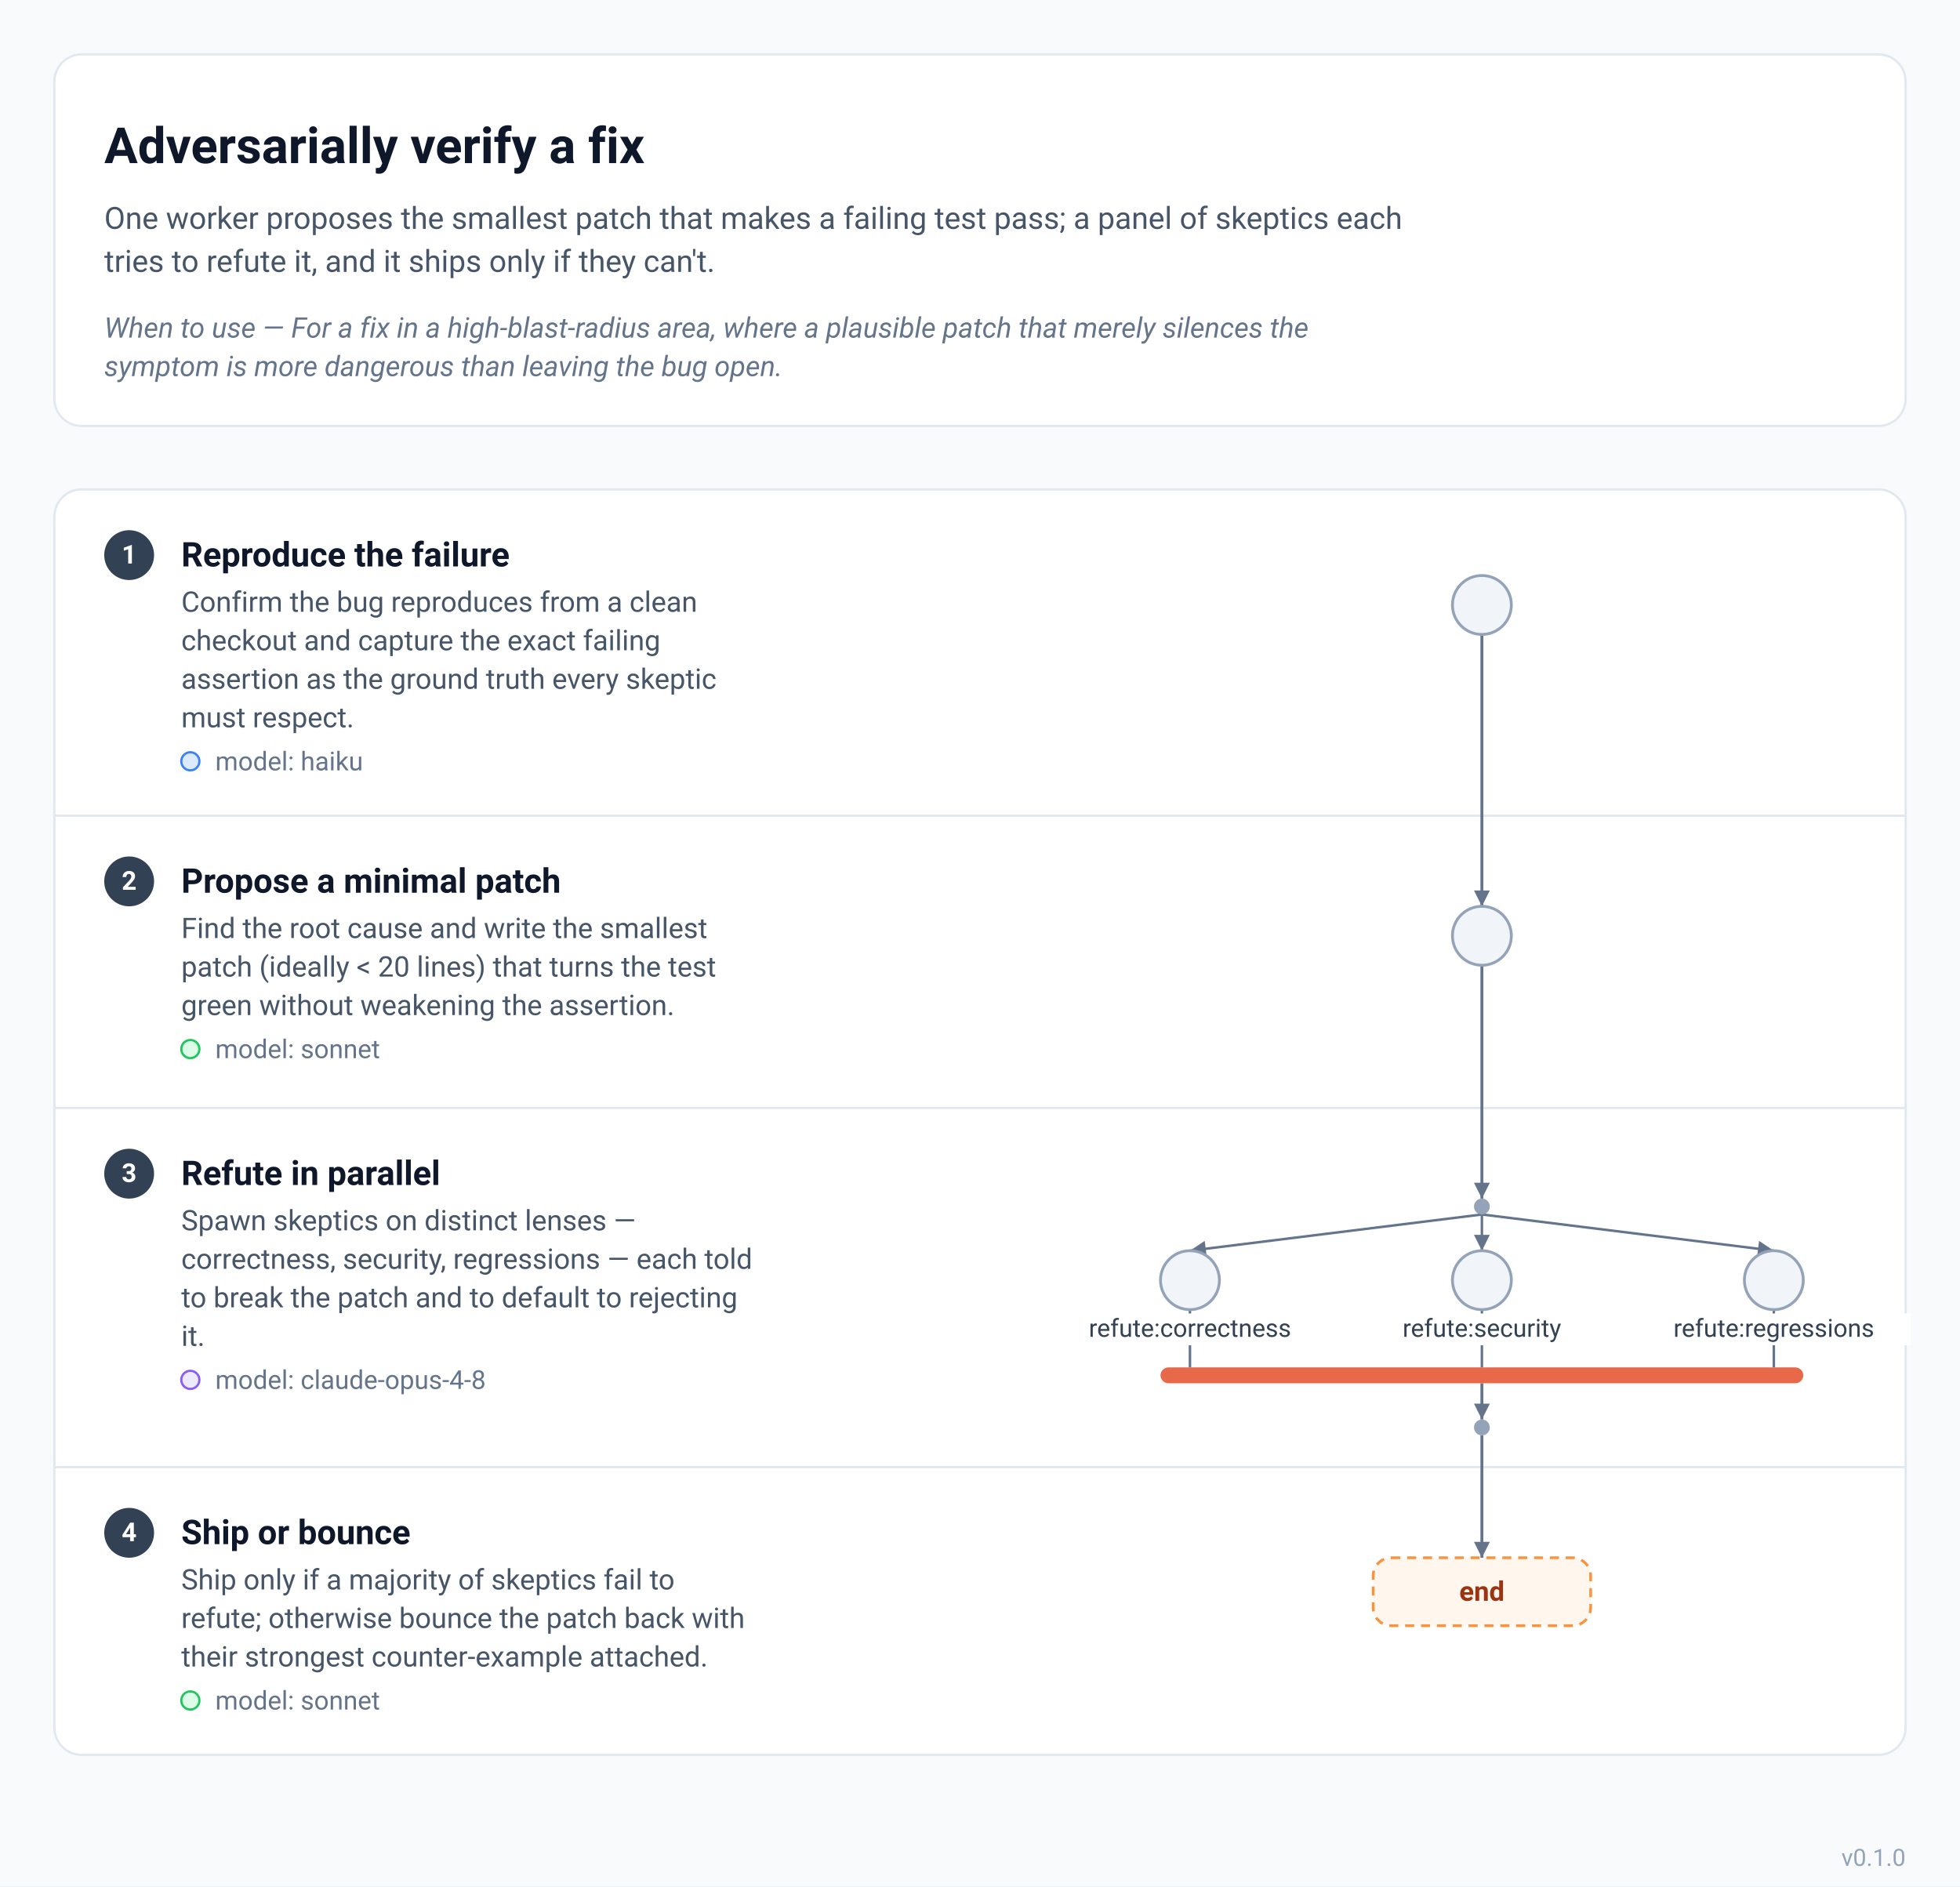
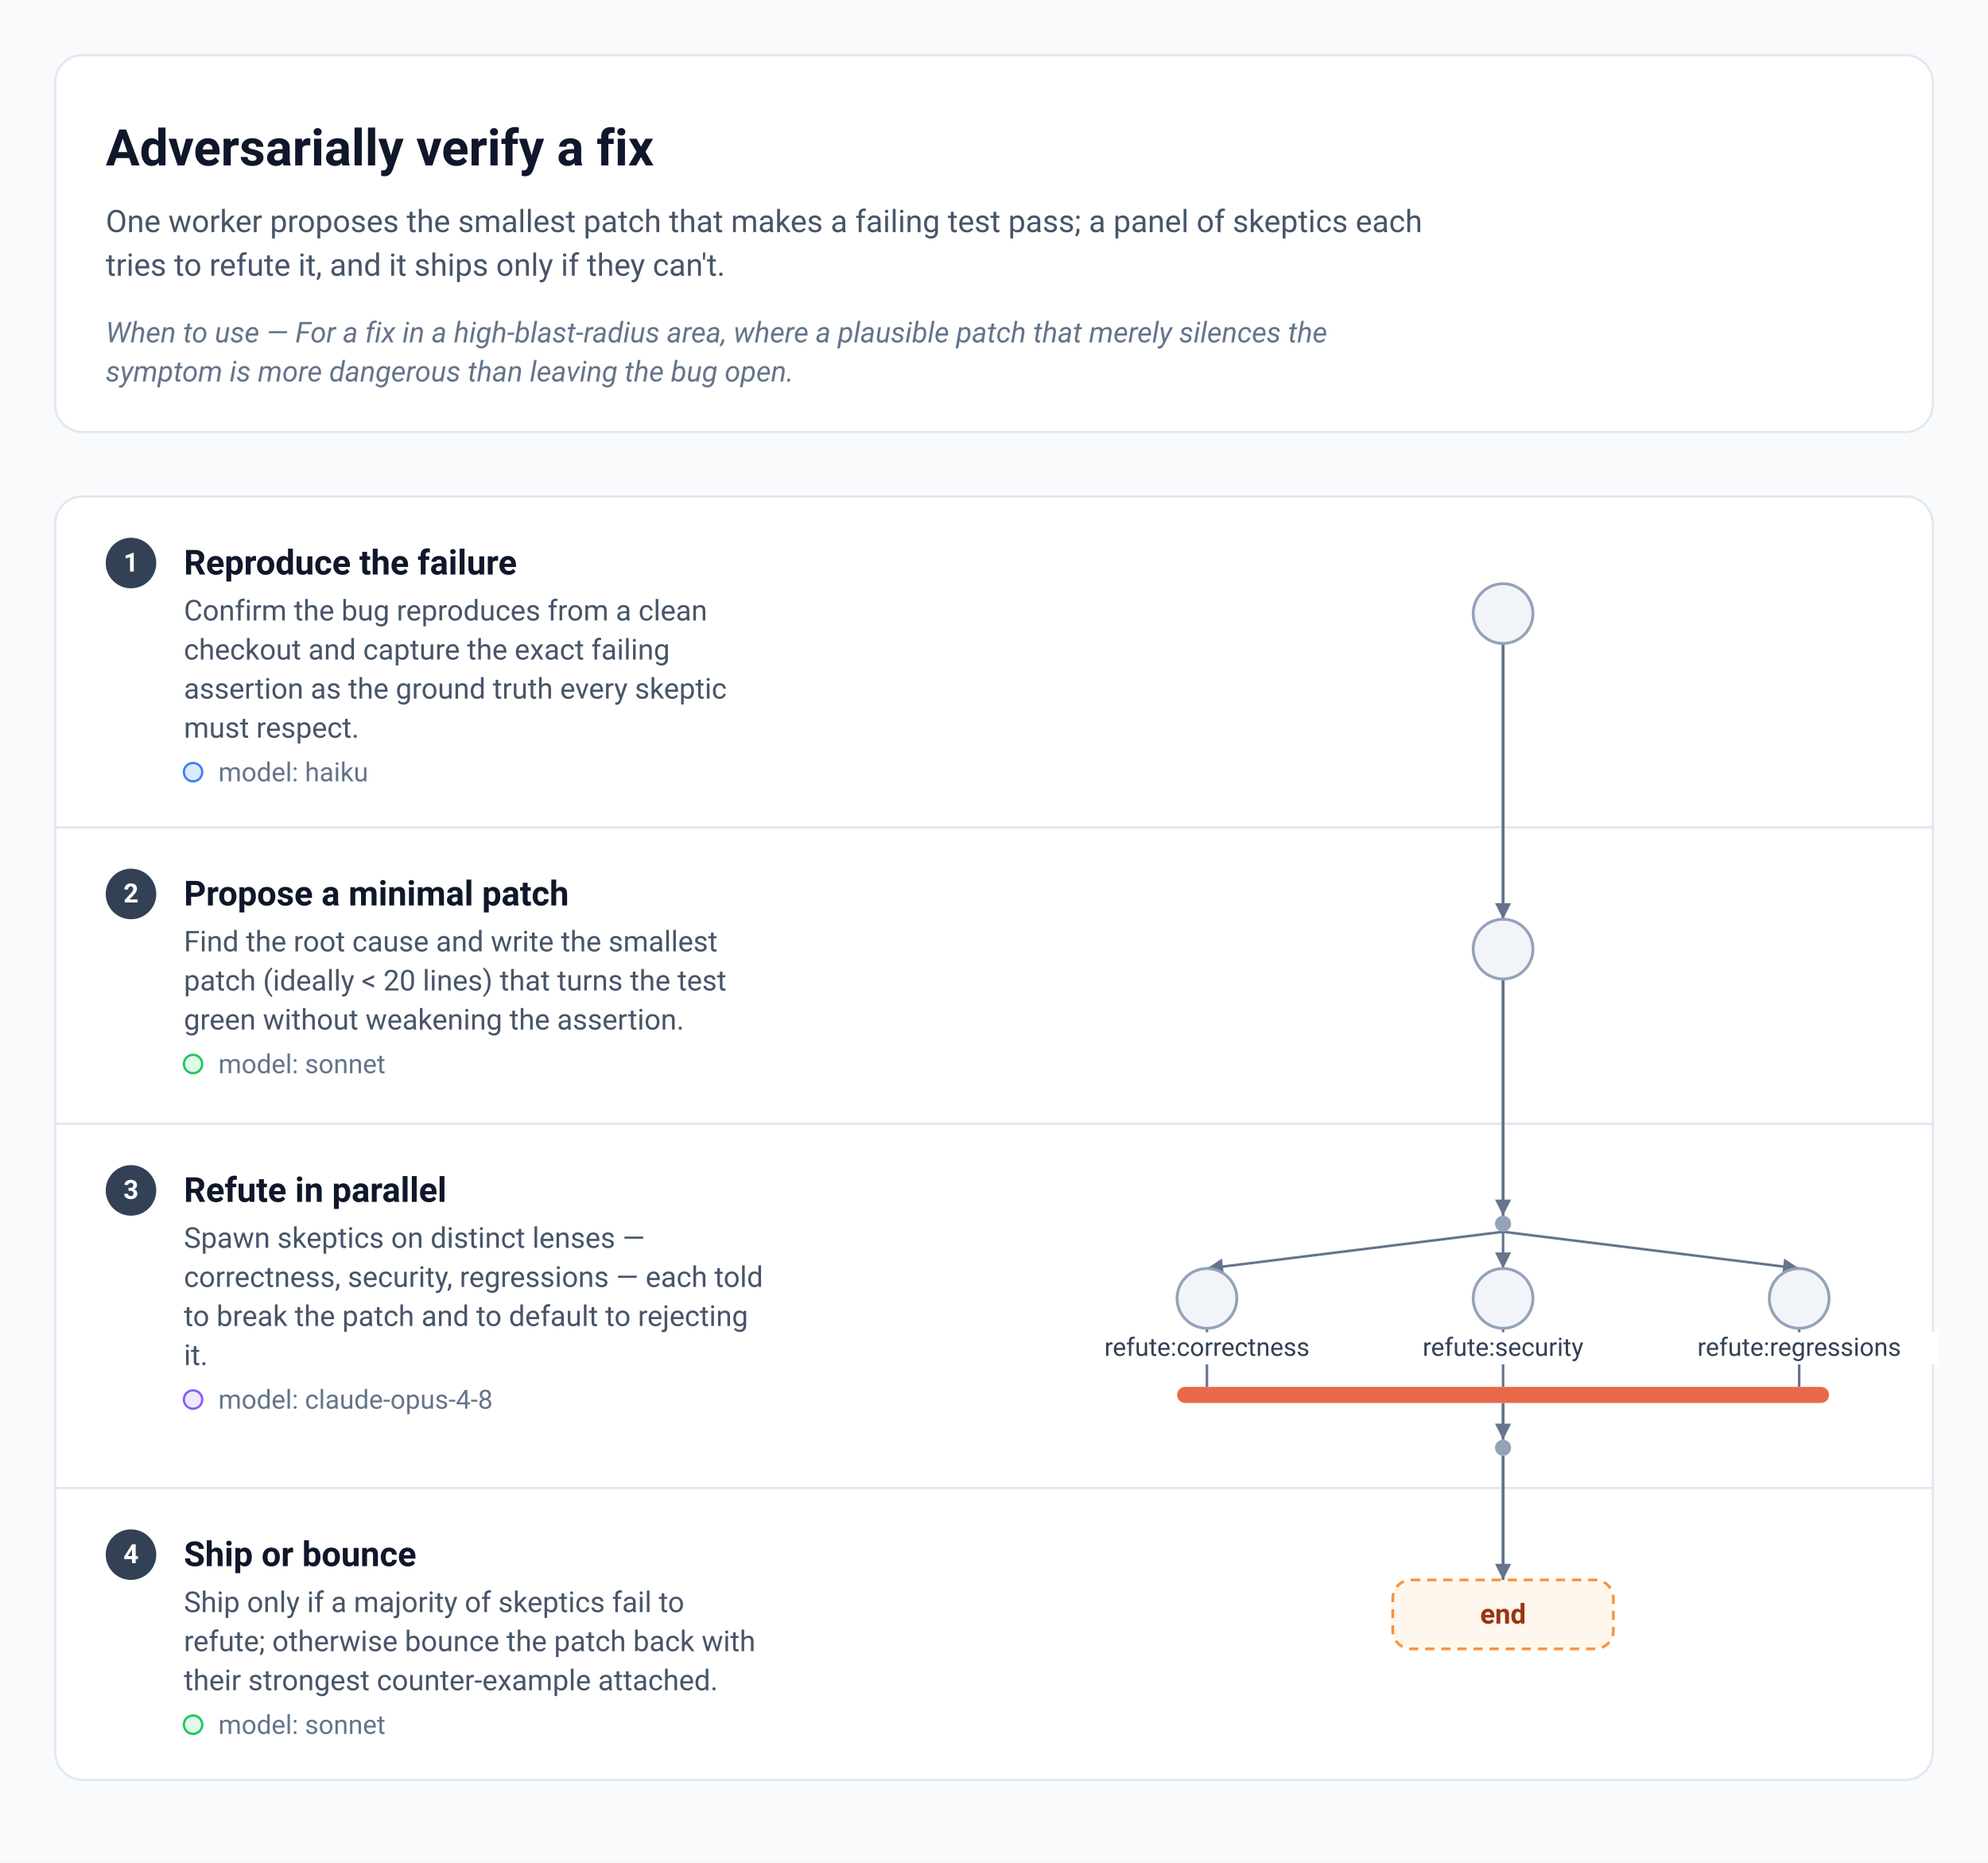
- <svg xmlns="http://www.w3.org/2000/svg" width="865" height="832.5" viewBox="0 0 865 832.5" font-family="-apple-system, BlinkMacSystemFont, 'Segoe UI', Roboto, Helvetica, Arial, sans-serif">
-   <rect width="865" height="832.5" fill="#f8fafc" />
+ <svg xmlns="http://www.w3.org/2000/svg" width="865" height="810.5" viewBox="0 0 865 810.5" font-family="-apple-system, BlinkMacSystemFont, 'Segoe UI', Roboto, Helvetica, Arial, sans-serif">
+   <rect width="865" height="810.5" fill="#f8fafc" />
  <g transform="translate(0 24)">
    <g class="header-card">
      <rect x="24" y="0" width="817" height="164" rx="12" fill="#ffffff" stroke="#e2e8f0" stroke-width="1" />
      <text x="46" y="48" font-size="22" fill="#0f172a" font-weight="700">Adversarially verify a fix</text>
      <text x="46" y="77" font-size="13.5" fill="#475569">One worker proposes the smallest patch that makes a failing test pass; a panel of skeptics each</text>
      <text x="46" y="96" font-size="13.5" fill="#475569">tries to refute it, and it ships only if they can't.</text>
      <text x="46" y="125" font-size="12.5" fill="#64748b" font-style="italic">When to use — For a fix in a high-blast-radius area, where a plausible patch that merely silences the</text>
      <text x="46" y="142" font-size="12.5" fill="#64748b" font-style="italic">symptom is more dangerous than leaving the bug open.</text>
    </g>
  </g>
  <g transform="translate(0 204)">
    <rect x="24" y="12" width="817" height="558.5" rx="12" fill="#ffffff" stroke="#e2e8f0" stroke-width="1" />
    <g class="swimlane" />
    <g class="swimlane">
      <line x1="24" y1="156" x2="841" y2="156" stroke="#e2e8f0" stroke-width="1" />
    </g>
    <g class="swimlane">
      <line x1="24" y1="285" x2="841" y2="285" stroke="#e2e8f0" stroke-width="1" />
    </g>
    <g class="swimlane">
      <line x1="24" y1="443.5" x2="841" y2="443.5" stroke="#e2e8f0" stroke-width="1" />
    </g>
    <g transform="translate(0 12)">
      <g class="lane-label">
        <circle cx="57" cy="29" r="11" fill="#334155" />
        <text x="57" y="32.7" font-size="11.5" fill="#ffffff" font-weight="700" text-anchor="middle">1</text>
        <text x="80" y="34" font-size="15" fill="#0f172a" font-weight="700">Reproduce the failure</text>
        <text x="80" y="54" font-size="12.5" fill="#475569">Confirm the bug reproduces from a clean</text>
        <text x="80" y="71" font-size="12.5" fill="#475569">checkout and capture the exact failing</text>
        <text x="80" y="88" font-size="12.5" fill="#475569">assertion as the ground truth every skeptic</text>
        <text x="80" y="105" font-size="12.5" fill="#475569">must respect.</text>
        <circle cx="84" cy="120" r="4" fill="#dbeafe" stroke="#3b82f6" stroke-width="1" />
        <text x="95" y="124" font-size="11.5" fill="#64748b">model: haiku</text>
      </g>
    </g>
    <g transform="translate(0 156)">
      <g class="lane-label">
        <circle cx="57" cy="29" r="11" fill="#334155" />
        <text x="57" y="32.7" font-size="11.5" fill="#ffffff" font-weight="700" text-anchor="middle">2</text>
        <text x="80" y="34" font-size="15" fill="#0f172a" font-weight="700">Propose a minimal patch</text>
        <text x="80" y="54" font-size="12.5" fill="#475569">Find the root cause and write the smallest</text>
        <text x="80" y="71" font-size="12.5" fill="#475569">patch (ideally &lt; 20 lines) that turns the test</text>
        <text x="80" y="88" font-size="12.5" fill="#475569">green without weakening the assertion.</text>
        <circle cx="84" cy="103" r="4" fill="#dcfce7" stroke="#22c55e" stroke-width="1" />
        <text x="95" y="107" font-size="11.5" fill="#64748b">model: sonnet</text>
      </g>
    </g>
    <g transform="translate(0 285)">
      <g class="lane-label">
        <circle cx="57" cy="29" r="11" fill="#334155" />
        <text x="57" y="32.7" font-size="11.5" fill="#ffffff" font-weight="700" text-anchor="middle">3</text>
        <text x="80" y="34" font-size="15" fill="#0f172a" font-weight="700">Refute in parallel</text>
        <text x="80" y="54" font-size="12.5" fill="#475569">Spawn skeptics on distinct lenses —</text>
        <text x="80" y="71" font-size="12.5" fill="#475569">correctness, security, regressions — each told</text>
        <text x="80" y="88" font-size="12.5" fill="#475569">to break the patch and to default to rejecting</text>
        <text x="80" y="105" font-size="12.5" fill="#475569">it.</text>
        <circle cx="84" cy="120" r="4" fill="#ede9fe" stroke="#8b5cf6" stroke-width="1" />
        <text x="95" y="124" font-size="11.5" fill="#64748b">model: claude-opus-4-8</text>
      </g>
    </g>
    <g transform="translate(0 443.5)">
      <g class="lane-label">
        <circle cx="57" cy="29" r="11" fill="#334155" />
        <text x="57" y="32.7" font-size="11.5" fill="#ffffff" font-weight="700" text-anchor="middle">4</text>
        <text x="80" y="34" font-size="15" fill="#0f172a" font-weight="700">Ship or bounce</text>
        <text x="80" y="54" font-size="12.5" fill="#475569">Ship only if a majority of skeptics fail to</text>
        <text x="80" y="71" font-size="12.5" fill="#475569">refute; otherwise bounce the patch back with</text>
        <text x="80" y="88" font-size="12.5" fill="#475569">their strongest counter-example attached.</text>
        <circle cx="84" cy="103" r="4" fill="#dcfce7" stroke="#22c55e" stroke-width="1" />
        <text x="95" y="107" font-size="11.5" fill="#64748b">model: sonnet</text>
      </g>
    </g>
    <g class="topology" transform="translate(350 0)">
      <g class="edge">
        <path d="M 304 76 L 304 196" fill="none" stroke="#64748b" stroke-width="1.3" />
        <polygon points="304,196 300.5,189 307.5,189" fill="#64748b" />
      </g>
      <g class="edge">
        <path d="M 304 332 L 175.16 348" fill="none" stroke="#64748b" stroke-width="1.1" />
        <polygon points="175.16,348 181.68,343.66 182.54,350.61" fill="#64748b" />
      </g>
      <g class="edge">
        <path d="M 304 332 L 304 348" fill="none" stroke="#64748b" stroke-width="1.1" />
        <polygon points="304,348 300.5,341 307.5,341" fill="#64748b" />
      </g>
      <g class="edge">
        <path d="M 304 332 L 432.84 348" fill="none" stroke="#64748b" stroke-width="1.1" />
        <polygon points="432.84,348 425.46,350.61 426.32,343.66" fill="#64748b" />
      </g>
      <g class="edge">
        <path d="M 175.16 374 L 175.16 399.5" fill="none" stroke="#64748b" stroke-width="1.1" />
      </g>
      <g class="edge">
        <path d="M 304 374 L 304 399.5" fill="none" stroke="#64748b" stroke-width="1.1" />
      </g>
      <g class="edge">
        <path d="M 432.84 374 L 432.84 399.5" fill="none" stroke="#64748b" stroke-width="1.1" />
      </g>
      <g class="edge">
        <path d="M 304 406.5 L 304 422.5" fill="none" stroke="#64748b" stroke-width="1.3" />
        <polygon points="304,422.5 300.5,415.5 307.5,415.5" fill="#64748b" />
      </g>
      <g class="edge">
        <path d="M 304 222 L 304 325" fill="none" stroke="#64748b" stroke-width="1.3" />
        <polygon points="304,325 300.5,318 307.5,318" fill="#64748b" />
      </g>
      <g class="edge">
        <path d="M 304 429.5 L 304 483.5" fill="none" stroke="#64748b" stroke-width="1.3" />
        <polygon points="304,483.5 300.5,476.5 307.5,476.5" fill="#64748b" />
      </g>
      <g class="agent-node">
        <circle cx="304" cy="63" r="13" fill="#f1f5f9" stroke="#94a3b8" stroke-width="1.25" />
      </g>
      <g class="agent-node">
        <circle cx="304" cy="209" r="13" fill="#f1f5f9" stroke="#94a3b8" stroke-width="1.25" />
      </g>
      <circle class="hub" cx="304" cy="328.5" r="3.5" fill="#94a3b8" />
      <g class="agent-node">
        <circle cx="175.16" cy="361" r="13" fill="#f1f5f9" stroke="#94a3b8" stroke-width="1.25" />
        <rect x="114.74" y="375.7" width="120.84" height="14" fill="#ffffff" />
        <text x="175.16" y="386" font-size="11" fill="#334155" text-anchor="middle">refute:correctness</text>
      </g>
      <g class="agent-node">
        <circle cx="304" cy="361" r="13" fill="#f1f5f9" stroke="#94a3b8" stroke-width="1.25" />
        <rect x="253.15" y="375.7" width="101.7" height="14" fill="#ffffff" />
        <text x="304" y="386" font-size="11" fill="#334155" text-anchor="middle">refute:security</text>
      </g>
      <g class="agent-node">
        <circle cx="432.84" cy="361" r="13" fill="#f1f5f9" stroke="#94a3b8" stroke-width="1.25" />
        <rect x="372.42" y="375.7" width="120.84" height="14" fill="#ffffff" />
        <text x="432.84" y="386" font-size="11" fill="#334155" text-anchor="middle">refute:regressions</text>
      </g>
      <rect class="barrier" x="162.16" y="399.5" width="283.68" height="7" rx="3.5" fill="#e8694a" />
      <circle class="hub" cx="304" cy="426" r="3.5" fill="#94a3b8" />
      <g class="control-node">
        <rect class="control-box" x="256" y="483.5" width="96" height="30" rx="8" fill="#fff7ed" stroke="#fb923c" stroke-width="1.2" stroke-dasharray="4 3" />
        <text x="304" y="502.5" font-size="12" fill="#9a3412" font-weight="600" text-anchor="middle">end</text>
      </g>
    </g>
  </g>
-   <g class="provenance">
-     <text x="841" y="823.5" font-size="10.5" fill="#94a3b8" text-anchor="end">v0.1.0</text>
-   </g>
</svg>
